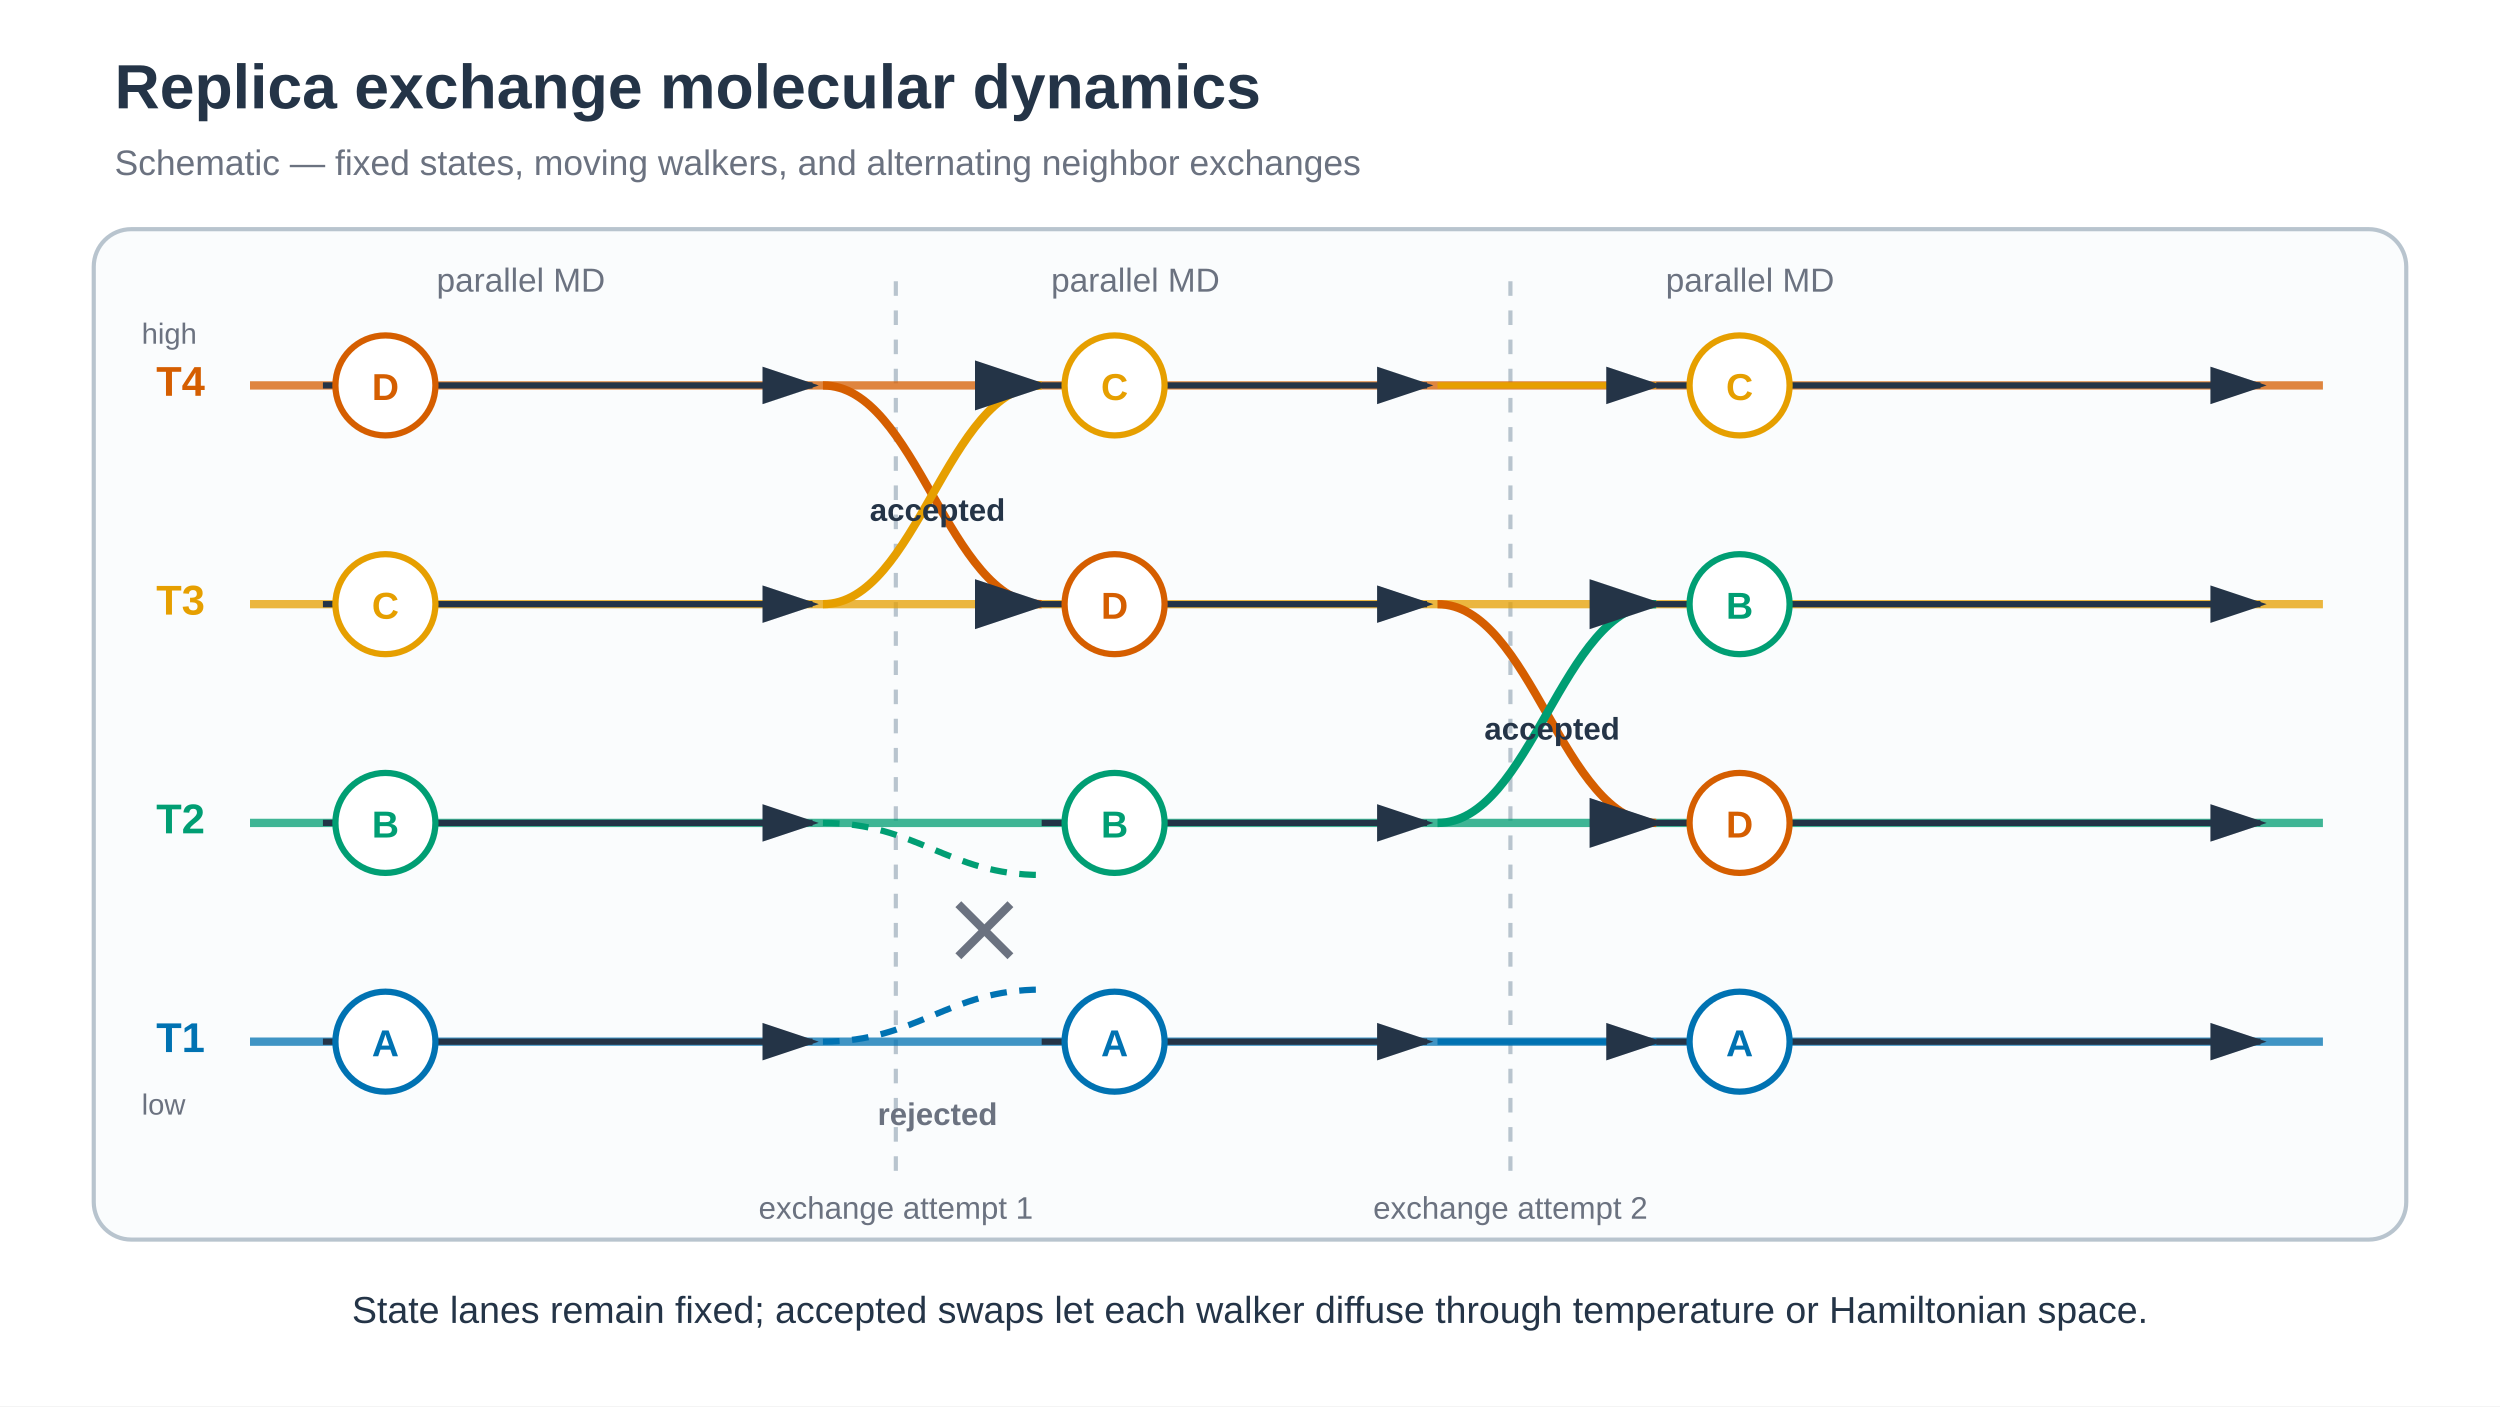
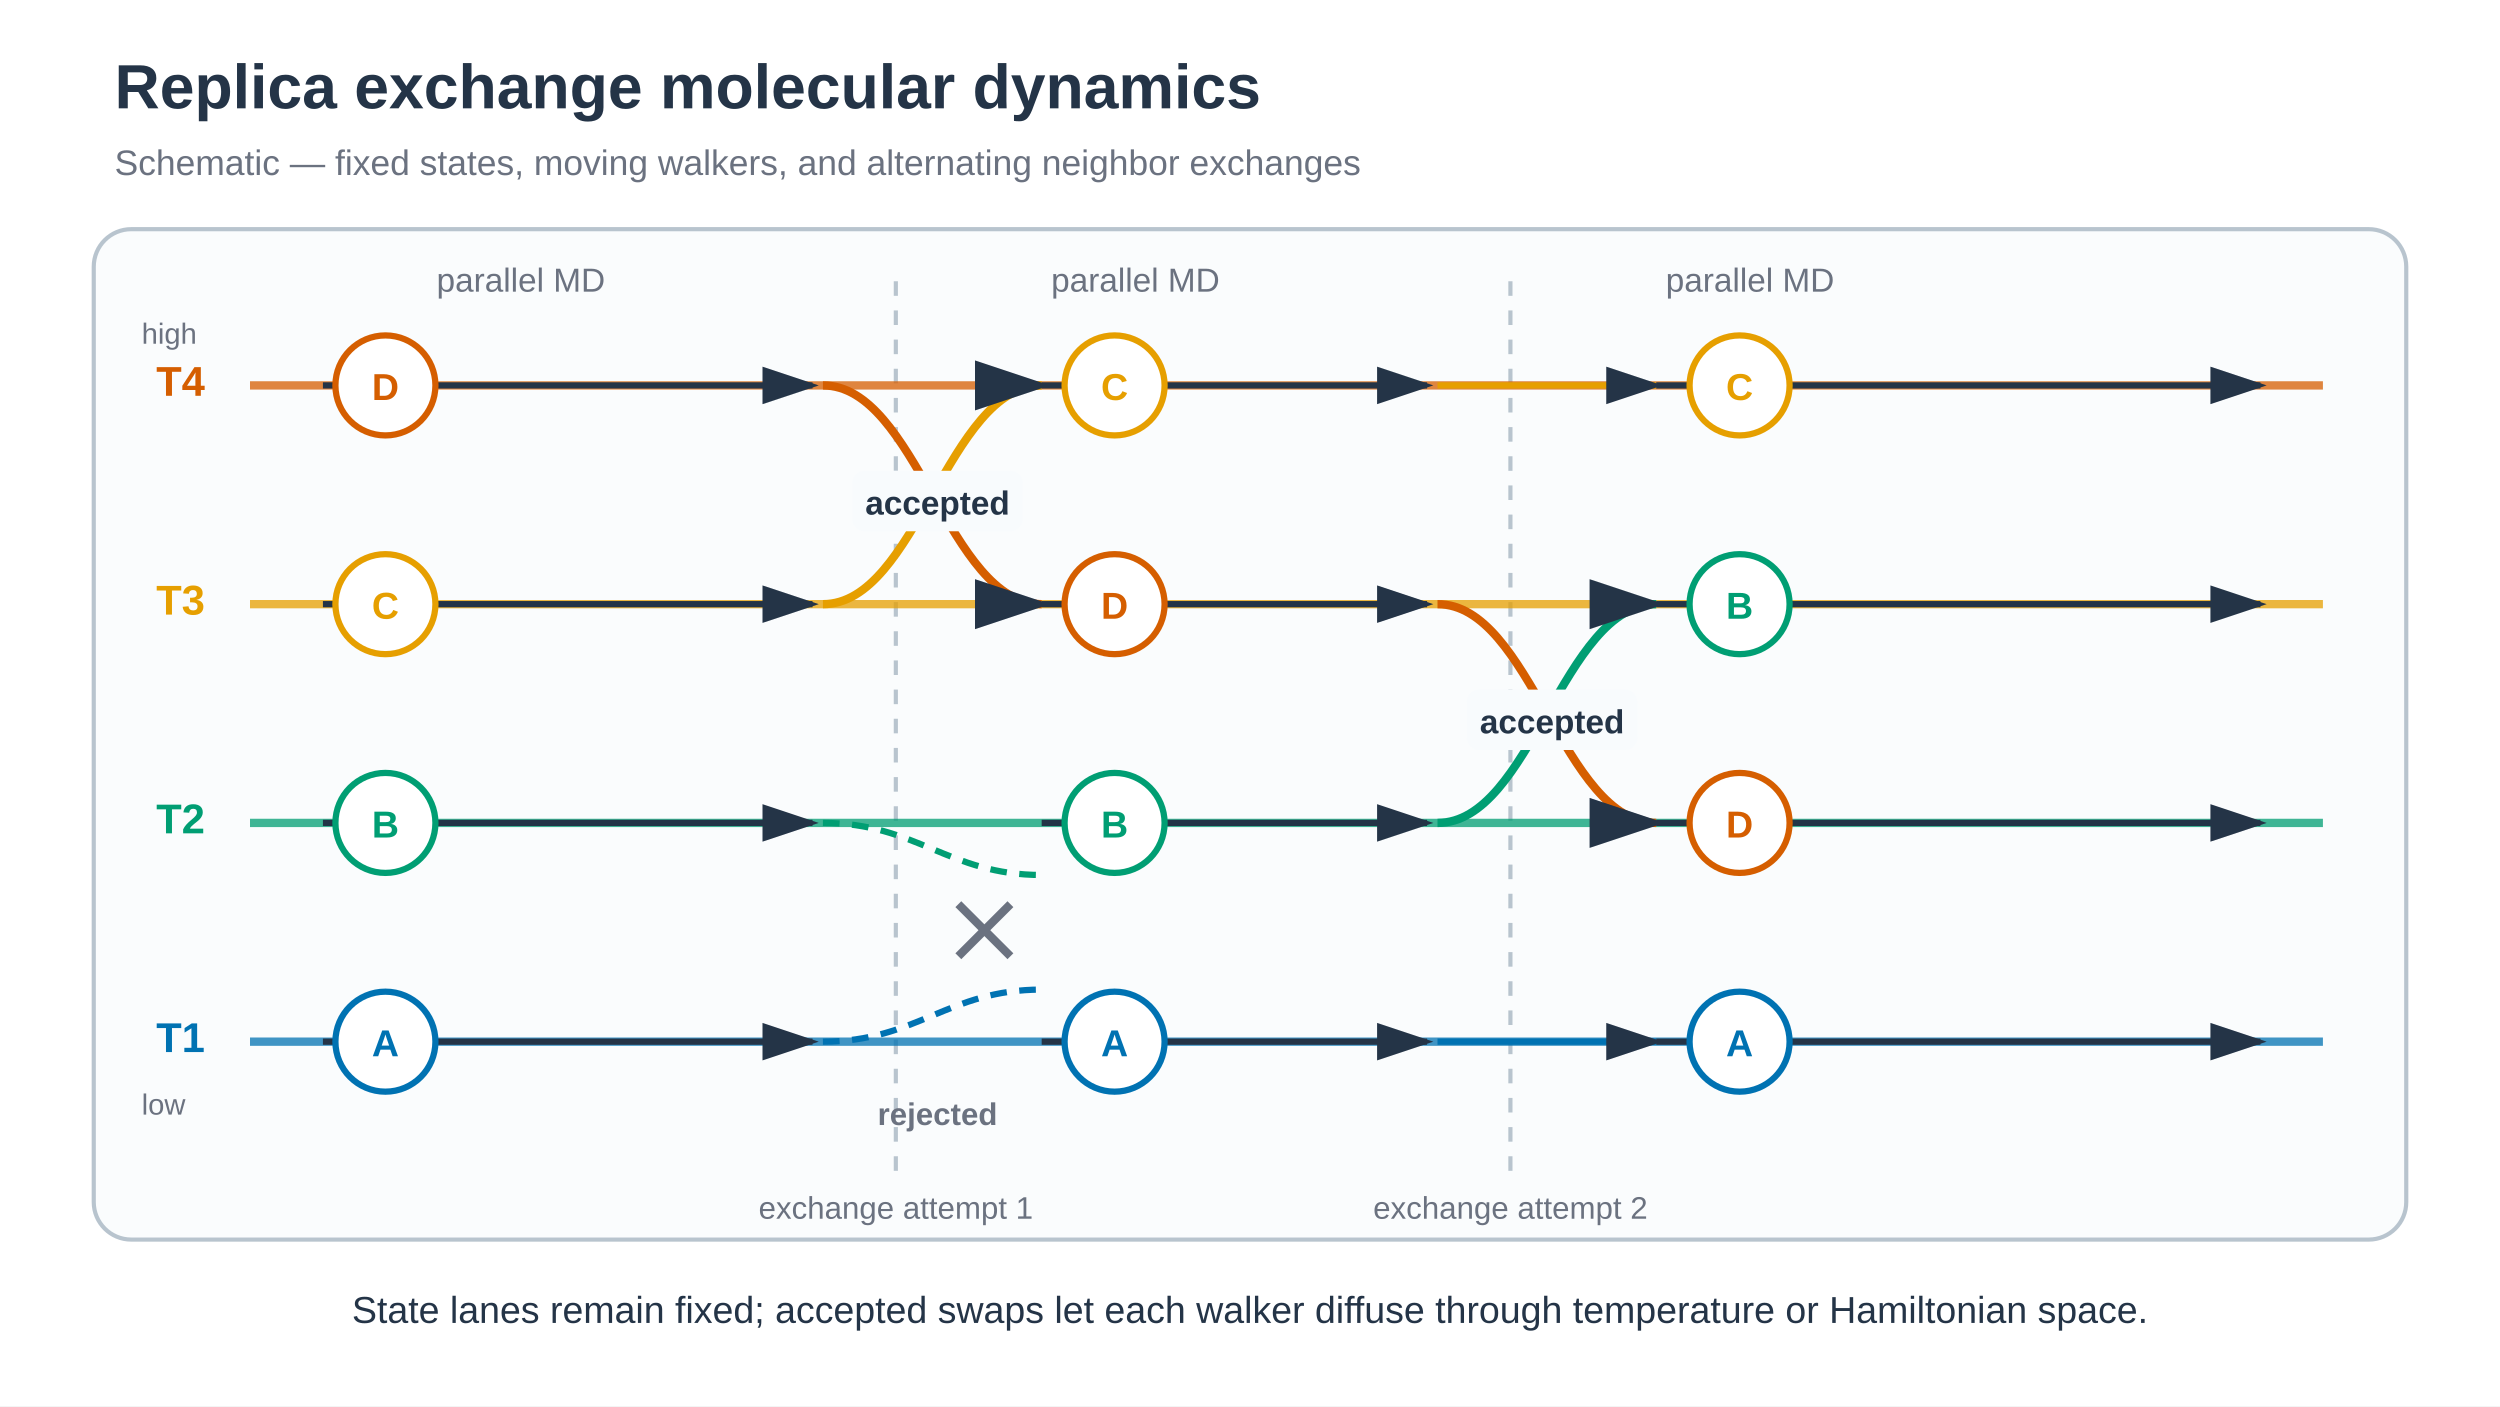
<svg xmlns="http://www.w3.org/2000/svg" viewBox="0 0 1200 675" role="img">
  <defs>
    <marker id="arrow" markerWidth="10" markerHeight="10" refX="8" refY="3" orient="auto" markerUnits="strokeWidth">
      <path d="M0,0 L0,6 L9,3 z" fill="#243447" />
    </marker>
  </defs>
  <rect width="1200" height="675" fill="#FFFFFF" />
  <text x="55" y="52" font-family="Arial, Helvetica, sans-serif" font-size="30" font-weight="bold" fill="#243447">Replica exchange molecular dynamics</text>
  <text x="55" y="84" font-family="Arial, Helvetica, sans-serif" font-size="17" fill="#6B7280">Schematic — fixed states, moving walkers, and alternating neighbor exchanges</text>
  <rect x="45" y="110" width="1110" height="485" rx="18" fill="#FAFCFD" stroke="#B8C4CE" stroke-width="2" />
  <text x="250" y="140" text-anchor="middle" font-family="Arial, Helvetica, sans-serif" font-size="16" fill="#6B7280">parallel MD</text>
  <text x="545" y="140" text-anchor="middle" font-family="Arial, Helvetica, sans-serif" font-size="16" fill="#6B7280">parallel MD</text>
  <text x="840" y="140" text-anchor="middle" font-family="Arial, Helvetica, sans-serif" font-size="16" fill="#6B7280">parallel MD</text>
  <line x1="430" y1="135" x2="430" y2="565" stroke="#B8C4CE" stroke-width="2" stroke-dasharray="7 7" />
  <line x1="725" y1="135" x2="725" y2="565" stroke="#B8C4CE" stroke-width="2" stroke-dasharray="7 7" />
  <text x="430" y="585" text-anchor="middle" font-family="Arial, Helvetica, sans-serif" font-size="15" fill="#6B7280">exchange attempt 1</text>
  <text x="725" y="585" text-anchor="middle" font-family="Arial, Helvetica, sans-serif" font-size="15" fill="#6B7280">exchange attempt 2</text>
  <text x="75" y="190" font-family="Arial, Helvetica, sans-serif" font-size="20" font-weight="bold" fill="#D55E00">T4</text>
  <text x="75" y="295" font-family="Arial, Helvetica, sans-serif" font-size="20" font-weight="bold" fill="#E69F00">T3</text>
  <text x="75" y="400" font-family="Arial, Helvetica, sans-serif" font-size="20" font-weight="bold" fill="#009E73">T2</text>
  <text x="75" y="505" font-family="Arial, Helvetica, sans-serif" font-size="20" font-weight="bold" fill="#0072B2">T1</text>
  <text x="68" y="535" font-family="Arial, Helvetica, sans-serif" font-size="14" fill="#6B7280">low</text>
  <text x="68" y="165" font-family="Arial, Helvetica, sans-serif" font-size="14" fill="#6B7280">high</text>
  <line x1="120" y1="185" x2="1115" y2="185" stroke="#D55E00" stroke-width="4" opacity="0.75" />
  <line x1="120" y1="290" x2="1115" y2="290" stroke="#E69F00" stroke-width="4" opacity="0.75" />
  <line x1="120" y1="395" x2="1115" y2="395" stroke="#009E73" stroke-width="4" opacity="0.75" />
  <line x1="120" y1="500" x2="1115" y2="500" stroke="#0072B2" stroke-width="4" opacity="0.75" />
  <line x1="155" y1="185" x2="390" y2="185" stroke="#243447" stroke-width="3" marker-end="url(#arrow)" />
  <line x1="155" y1="290" x2="390" y2="290" stroke="#243447" stroke-width="3" marker-end="url(#arrow)" />
  <line x1="155" y1="395" x2="390" y2="395" stroke="#243447" stroke-width="3" marker-end="url(#arrow)" />
  <line x1="155" y1="500" x2="390" y2="500" stroke="#243447" stroke-width="3" marker-end="url(#arrow)" />
  <g font-family="Arial, Helvetica, sans-serif" font-size="18" font-weight="bold" text-anchor="middle">
    <circle cx="185" cy="185" r="24" fill="#FFFFFF" stroke="#D55E00" stroke-width="3" />
    <text x="185" y="192" fill="#D55E00">D</text>
    <circle cx="185" cy="290" r="24" fill="#FFFFFF" stroke="#E69F00" stroke-width="3" />
    <text x="185" y="297" fill="#E69F00">C</text>
    <circle cx="185" cy="395" r="24" fill="#FFFFFF" stroke="#009E73" stroke-width="3" />
    <text x="185" y="402" fill="#009E73">B</text>
    <circle cx="185" cy="500" r="24" fill="#FFFFFF" stroke="#0072B2" stroke-width="3" />
    <text x="185" y="507" fill="#0072B2">A</text>
  </g>
  <path d="M395 185 C440 185 455 290 500 290" fill="none" stroke="#D55E00" stroke-width="4" marker-end="url(#arrow)" />
  <path d="M395 290 C440 290 455 185 500 185" fill="none" stroke="#E69F00" stroke-width="4" marker-end="url(#arrow)" />
  <path d="M395 395 C440 395 455 420 500 420" fill="none" stroke="#009E73" stroke-width="3" stroke-dasharray="8 6" />
  <path d="M395 500 C440 500 455 475 500 475" fill="none" stroke="#0072B2" stroke-width="3" stroke-dasharray="8 6" />
  <line x1="460" y1="434" x2="485" y2="459" stroke="#6B7280" stroke-width="4" />
  <line x1="485" y1="434" x2="460" y2="459" stroke="#6B7280" stroke-width="4" />
-   <text x="450" y="250" text-anchor="middle" font-family="Arial, Helvetica, sans-serif" font-size="15" font-weight="bold" fill="#243447">accepted</text>
+   <rect x="409" y="226" width="82" height="29" rx="6" fill="#F8FBFD" />
+   <text x="450" y="247" text-anchor="middle" font-family="Arial, Helvetica, sans-serif" font-size="16" font-weight="bold" fill="#243447">accepted</text>
  <text x="450" y="540" text-anchor="middle" font-family="Arial, Helvetica, sans-serif" font-size="15" font-weight="bold" fill="#6B7280">rejected</text>
  <line x1="500" y1="185" x2="685" y2="185" stroke="#243447" stroke-width="3" marker-end="url(#arrow)" />
  <line x1="500" y1="290" x2="685" y2="290" stroke="#243447" stroke-width="3" marker-end="url(#arrow)" />
  <line x1="500" y1="395" x2="685" y2="395" stroke="#243447" stroke-width="3" marker-end="url(#arrow)" />
  <line x1="500" y1="500" x2="685" y2="500" stroke="#243447" stroke-width="3" marker-end="url(#arrow)" />
  <g font-family="Arial, Helvetica, sans-serif" font-size="18" font-weight="bold" text-anchor="middle">
    <circle cx="535" cy="185" r="24" fill="#FFFFFF" stroke="#E69F00" stroke-width="3" />
    <text x="535" y="192" fill="#E69F00">C</text>
    <circle cx="535" cy="290" r="24" fill="#FFFFFF" stroke="#D55E00" stroke-width="3" />
    <text x="535" y="297" fill="#D55E00">D</text>
    <circle cx="535" cy="395" r="24" fill="#FFFFFF" stroke="#009E73" stroke-width="3" />
    <text x="535" y="402" fill="#009E73">B</text>
    <circle cx="535" cy="500" r="24" fill="#FFFFFF" stroke="#0072B2" stroke-width="3" />
    <text x="535" y="507" fill="#0072B2">A</text>
  </g>
  <path d="M690 290 C735 290 750 395 795 395" fill="none" stroke="#D55E00" stroke-width="4" marker-end="url(#arrow)" />
  <path d="M690 395 C735 395 750 290 795 290" fill="none" stroke="#009E73" stroke-width="4" marker-end="url(#arrow)" />
  <line x1="690" y1="185" x2="795" y2="185" stroke="#E69F00" stroke-width="3" marker-end="url(#arrow)" />
  <line x1="690" y1="500" x2="795" y2="500" stroke="#0072B2" stroke-width="3" marker-end="url(#arrow)" />
-   <text x="745" y="355" text-anchor="middle" font-family="Arial, Helvetica, sans-serif" font-size="15" font-weight="bold" fill="#243447">accepted</text>
+   <rect x="704" y="331" width="82" height="29" rx="6" fill="#F8FBFD" />
+   <text x="745" y="352" text-anchor="middle" font-family="Arial, Helvetica, sans-serif" font-size="16" font-weight="bold" fill="#243447">accepted</text>
  <line x1="795" y1="185" x2="1085" y2="185" stroke="#243447" stroke-width="3" marker-end="url(#arrow)" />
  <line x1="795" y1="290" x2="1085" y2="290" stroke="#243447" stroke-width="3" marker-end="url(#arrow)" />
  <line x1="795" y1="395" x2="1085" y2="395" stroke="#243447" stroke-width="3" marker-end="url(#arrow)" />
  <line x1="795" y1="500" x2="1085" y2="500" stroke="#243447" stroke-width="3" marker-end="url(#arrow)" />
  <g font-family="Arial, Helvetica, sans-serif" font-size="18" font-weight="bold" text-anchor="middle">
    <circle cx="835" cy="185" r="24" fill="#FFFFFF" stroke="#E69F00" stroke-width="3" />
    <text x="835" y="192" fill="#E69F00">C</text>
    <circle cx="835" cy="290" r="24" fill="#FFFFFF" stroke="#009E73" stroke-width="3" />
    <text x="835" y="297" fill="#009E73">B</text>
    <circle cx="835" cy="395" r="24" fill="#FFFFFF" stroke="#D55E00" stroke-width="3" />
    <text x="835" y="402" fill="#D55E00">D</text>
    <circle cx="835" cy="500" r="24" fill="#FFFFFF" stroke="#0072B2" stroke-width="3" />
    <text x="835" y="507" fill="#0072B2">A</text>
  </g>
  <text x="600" y="635" text-anchor="middle" font-family="Arial, Helvetica, sans-serif" font-size="18" fill="#243447">State lanes remain fixed; accepted swaps let each walker diffuse through temperature or Hamiltonian space.</text>
</svg>
